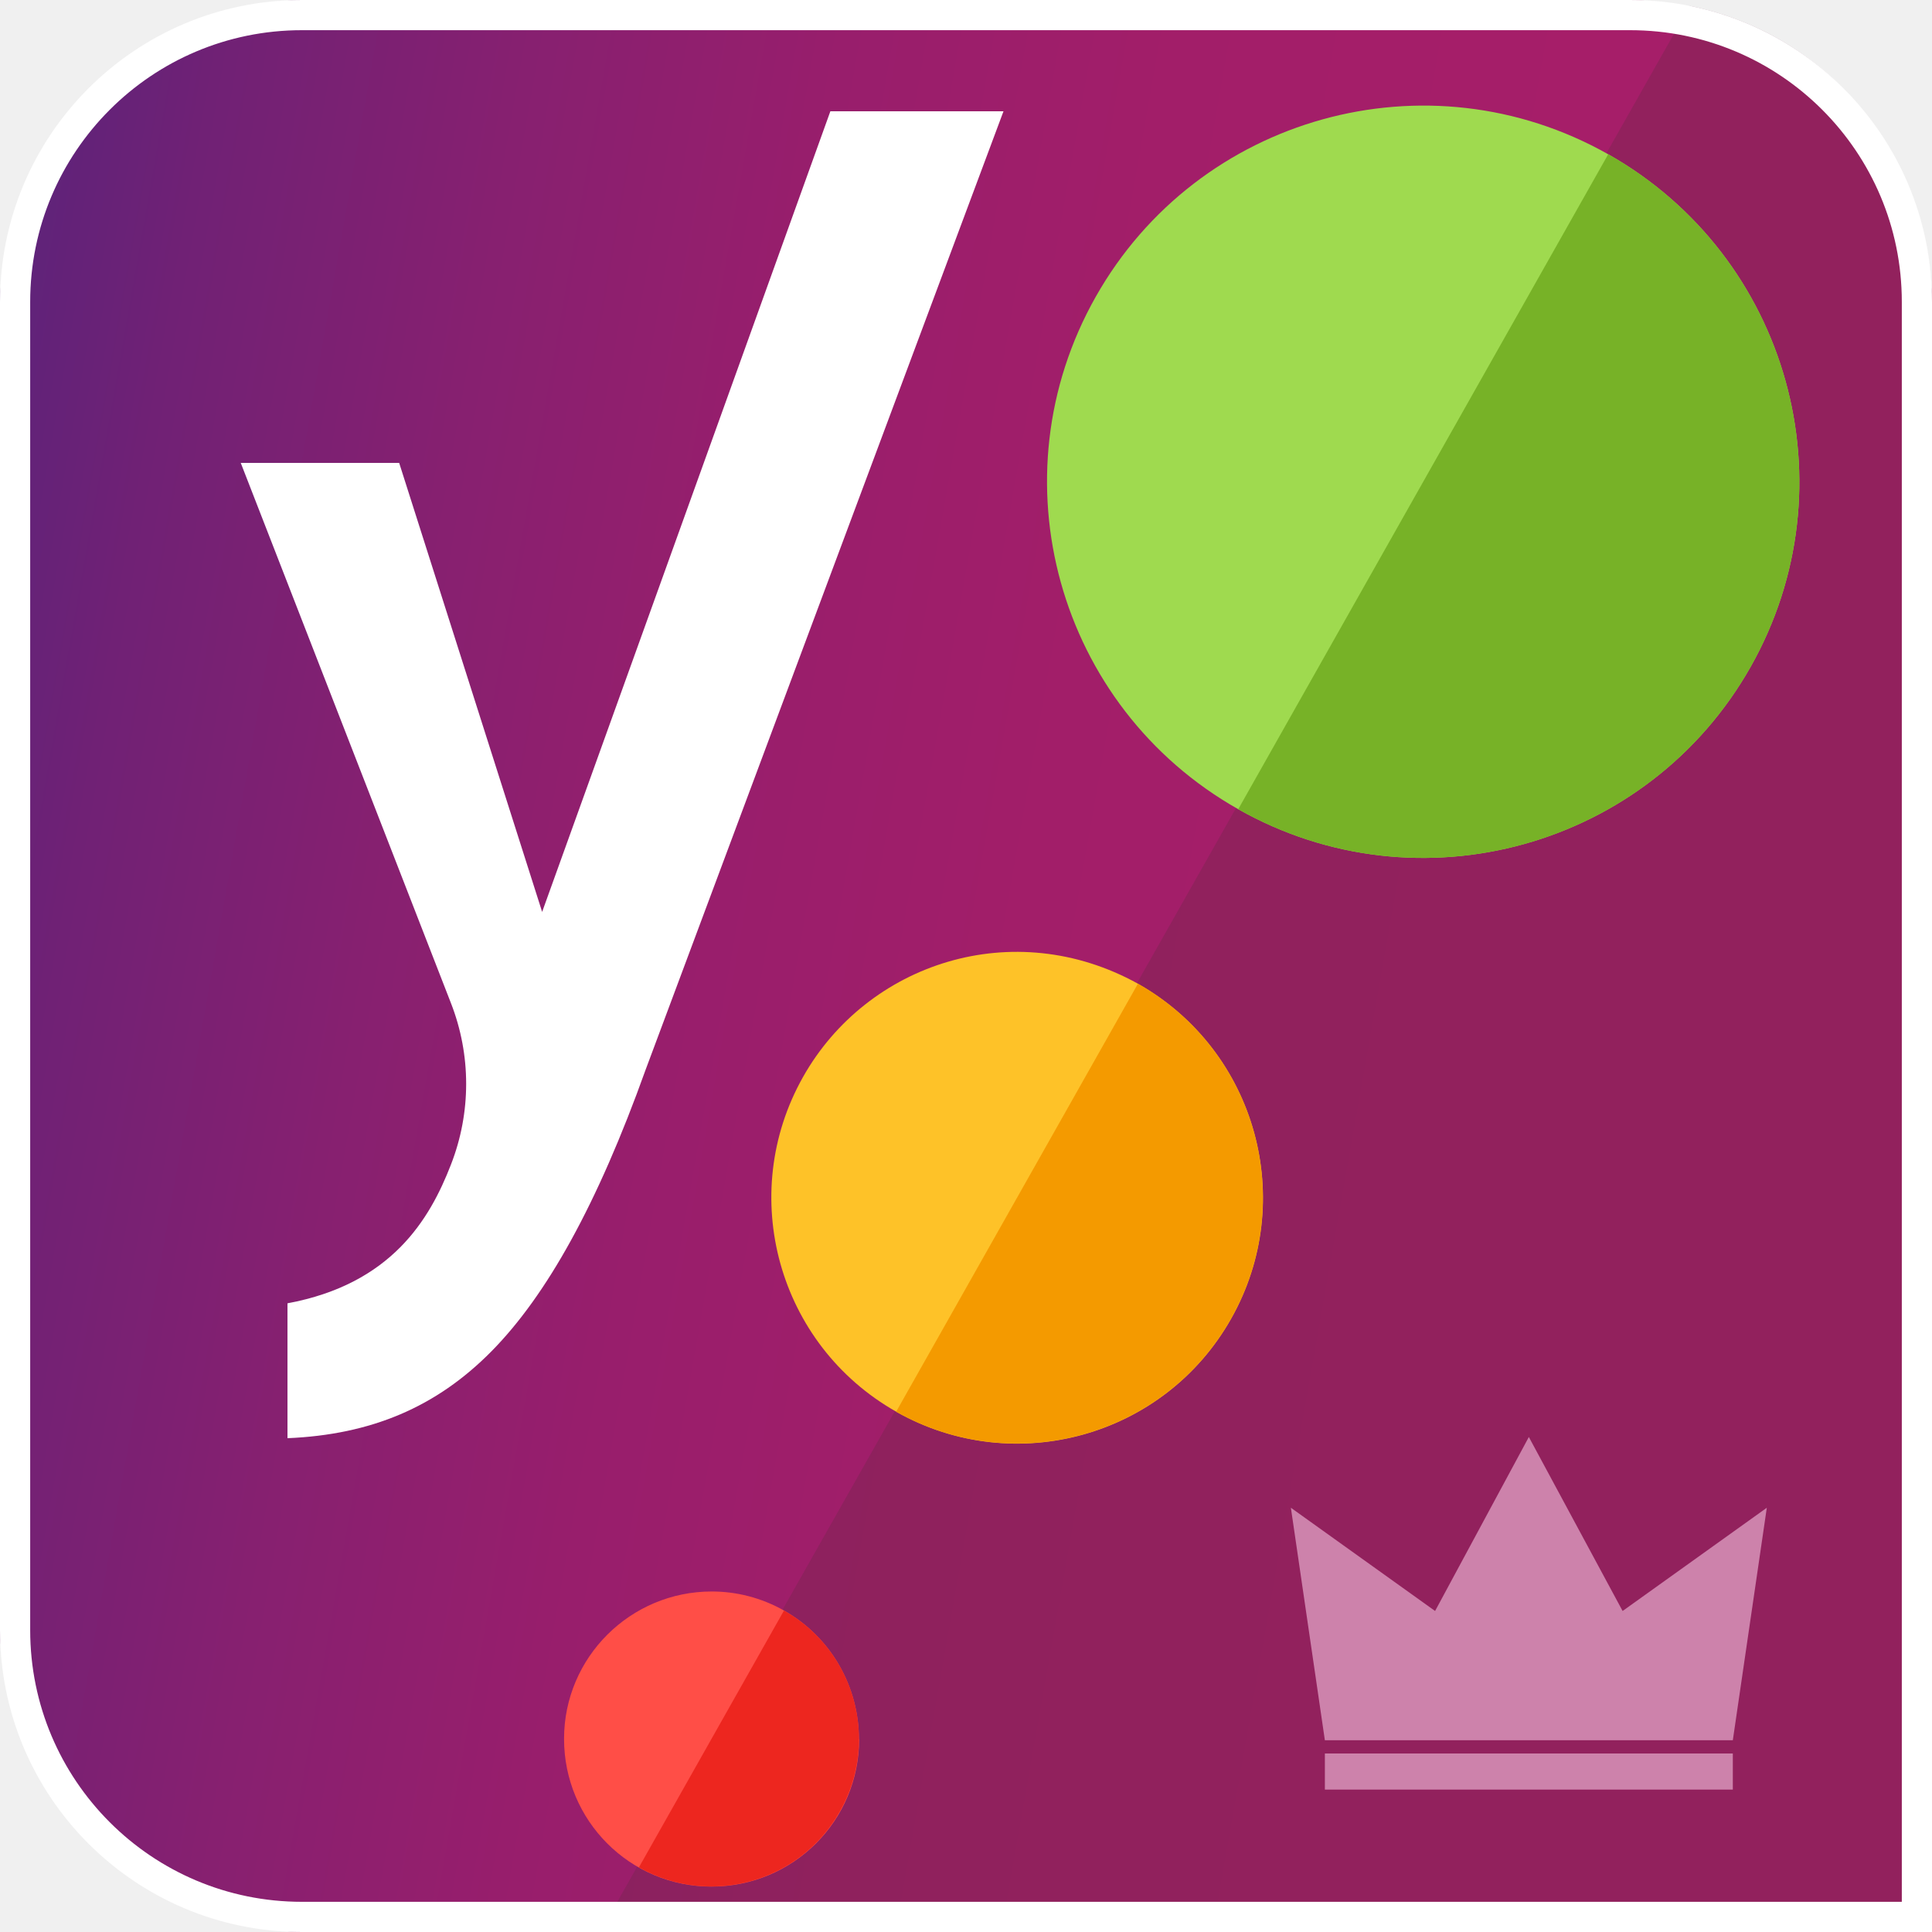
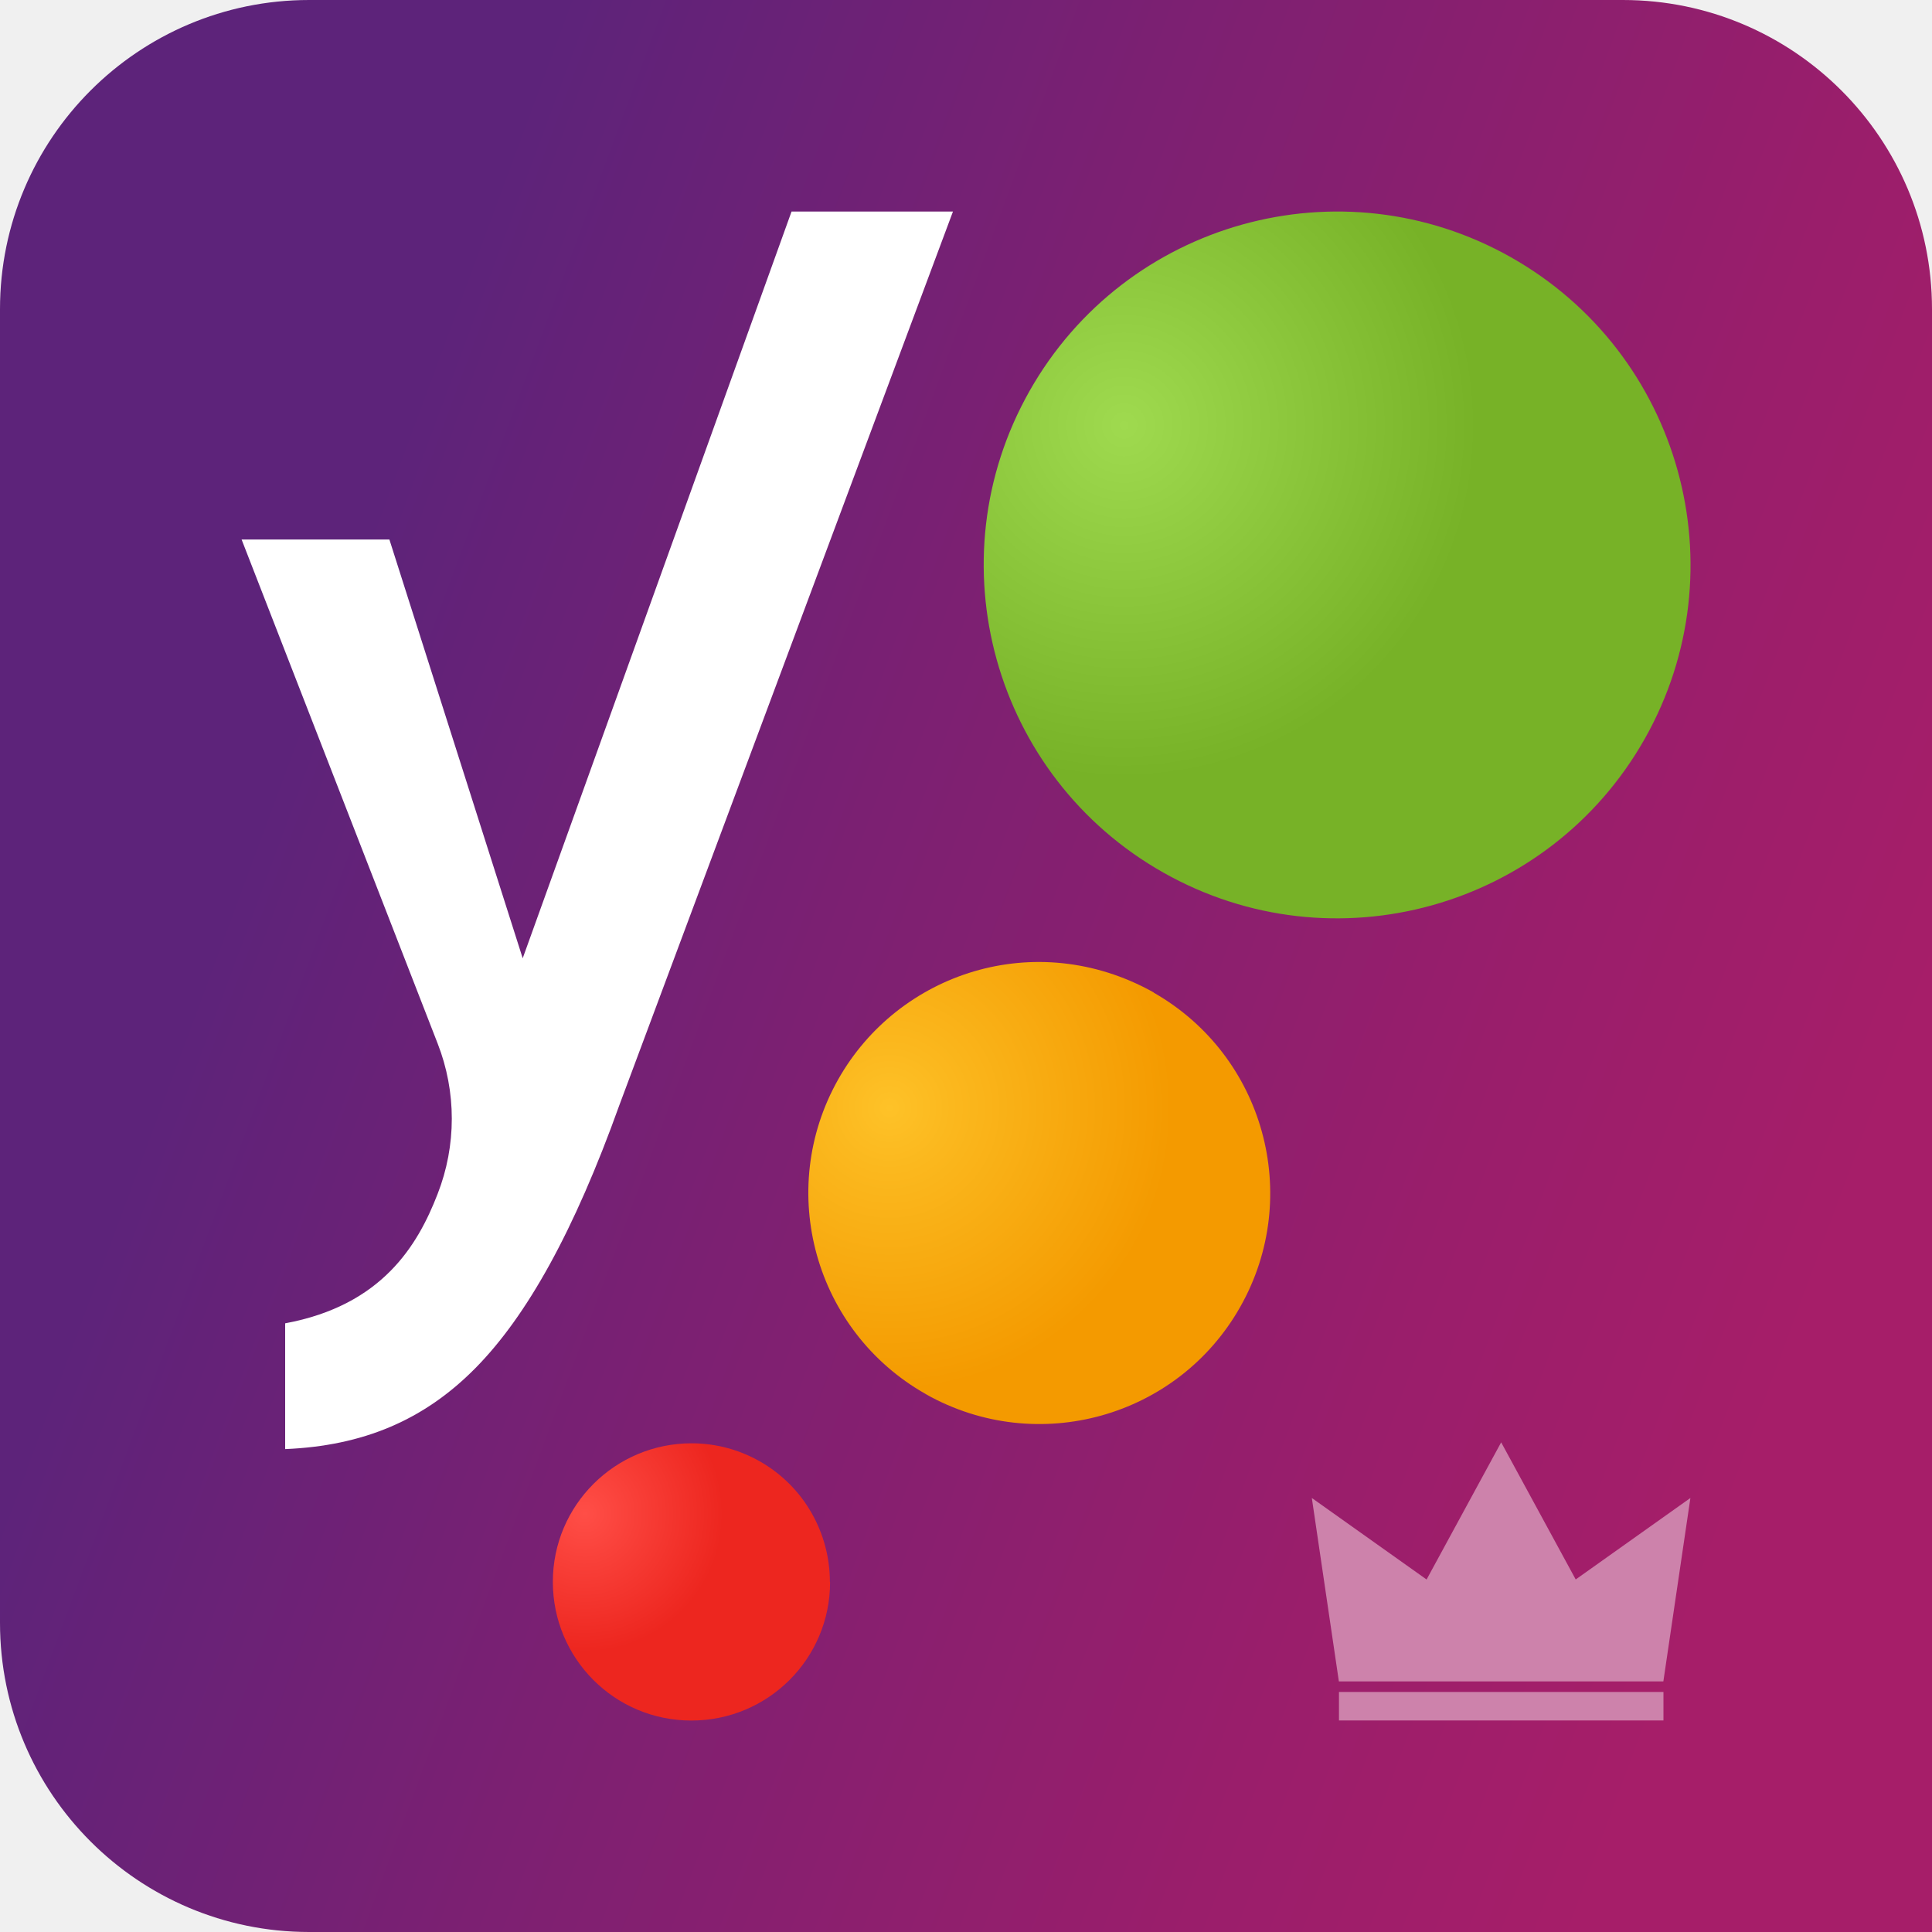
- <svg xmlns="http://www.w3.org/2000/svg" width="64" height="64" viewBox="0 0 64 64" fill="none">
-   <g clip-path="url(#clip0_2032_308)">
-     <path d="M64 64H10.24C4.586 64 0 59.414 0 53.76V10.24C0 4.586 4.586 0 10.24 0H53.76C59.414 0 64 4.586 64 10.24V64Z" fill="url(#paint0_linear_2032_308)" />
-     <path opacity="0.35" d="M56.016 0.125L19.955 63.875H64V10.115C64 5.235 60.586 1.155 56.016 0.128" fill="#6C2548" />
-     <path d="M9.523 43.174V47.642C12.288 47.526 14.451 46.618 16.282 44.762C18.112 42.906 19.789 39.898 21.389 35.43L33.242 3.686H27.507L17.959 30.208L13.223 15.334H7.975L14.938 33.229C15.61 34.95 15.61 36.858 14.938 38.579C14.234 40.397 12.967 42.534 9.523 43.174Z" fill="white" />
-     <path d="M53.274 5.11C47.283 1.728 39.683 3.84 36.298 9.83C32.912 15.821 35.027 23.421 41.018 26.806C47.008 30.192 54.608 28.077 57.994 22.086C61.376 16.096 59.264 8.496 53.274 5.11Z" fill="#9FDA4F" />
-     <path d="M53.274 5.11L41.018 26.806C47.008 30.192 54.608 28.077 57.994 22.086C61.376 16.096 59.264 8.496 53.274 5.11Z" fill="#77B227" />
-     <path d="M37.731 32.608C37.731 32.608 37.719 32.602 37.712 32.595C37.706 32.595 37.703 32.589 37.696 32.586C33.565 30.301 28.727 31.91 26.605 35.67C24.394 39.587 25.776 44.55 29.69 46.765C29.69 46.765 29.696 46.768 29.699 46.771C29.699 46.771 29.706 46.774 29.709 46.778C33.623 48.976 38.576 47.594 40.784 43.683C42.989 39.779 41.623 34.832 37.735 32.611" fill="#FEC228" />
-     <path d="M37.696 32.586L29.686 46.765C33.6 48.976 38.57 47.594 40.781 43.68C42.992 39.763 41.61 34.797 37.696 32.586Z" fill="#F49A00" />
-     <path d="M28.454 57.61C28.454 55.907 27.561 54.253 25.977 53.354C25.219 52.925 24.393 52.72 23.577 52.72C20.886 52.72 18.685 54.899 18.685 57.603C18.685 60.307 20.864 62.496 23.568 62.496C26.272 62.496 28.461 60.317 28.461 57.613" fill="#FF4E47" />
-     <path d="M25.971 53.35L21.165 61.859C23.514 63.187 26.496 62.358 27.821 60.006C29.149 57.657 28.32 54.675 25.968 53.35" fill="#ED261F" />
-     <path d="M57.402 58.086H43.888V59.283H57.402V58.086Z" fill="#CD82AB" />
-     <path d="M53.751 53.366L50.647 47.606V47.61L50.643 47.606L47.539 53.366L42.762 49.946L43.888 57.648H50.647H57.402L58.528 49.946L53.751 53.366Z" fill="#CD82AB" />
-   </g>
-   <path d="M10 0.5H54C59.247 0.5 63.5 4.753 63.5 10V63.5H10C4.753 63.5 0.5 59.247 0.5 54V10C0.5 4.753 4.753 0.5 10 0.5Z" stroke="white" />
+ <svg xmlns="http://www.w3.org/2000/svg" data-name="Layer 1" viewBox="0 0 200 200" role="img" aria-hidden="true" focusable="false">
  <defs>
-     <linearGradient id="paint0_linear_2032_308" x1="-2.912" y1="25.843" x2="68.509" y2="38.438" gradientUnits="userSpaceOnUse">
-       <stop stop-color="#5D237A" />
-       <stop offset="0.08" stop-color="#702175" />
-       <stop offset="0.22" stop-color="#872070" />
-       <stop offset="0.36" stop-color="#981E6C" />
-       <stop offset="0.51" stop-color="#A21E69" />
-       <stop offset="0.7" stop-color="#A61E69" />
+     <linearGradient id="a" x1="-7.73" y1="59.99" x2="218.16" y2="143.88" gradientUnits="userSpaceOnUse">
+       <stop offset=".17" stop-color="#5d237a" />
+       <stop offset=".42" stop-color="#7c2072" />
+       <stop offset=".71" stop-color="#9a1e6b" />
+       <stop offset=".87" stop-color="#a61e69" />
    </linearGradient>
-     <clipPath id="clip0_2032_308">
-       <path d="M0 10C0 4.477 4.477 0 10 0H54C59.523 0 64 4.477 64 10V64H10C4.477 64 0 59.523 0 54V10Z" fill="white" />
-     </clipPath>
+     <radialGradient id="b" cx="116.36" cy="44.04" fx="116.36" fy="44.04" r="36.58" gradientUnits="userSpaceOnUse">
+       <stop offset="0" stop-color="#9fda4f" />
+       <stop offset="1" stop-color="#77b227" />
+     </radialGradient>
+     <radialGradient id="c" cx="92.08" cy="114.68" fx="92.08" fy="114.68" r="29.3" gradientUnits="userSpaceOnUse">
+       <stop offset="0" stop-color="#fec228" />
+       <stop offset=".22" stop-color="#fbb81e" />
+       <stop offset="1" stop-color="#f49a00" />
+     </radialGradient>
+     <radialGradient id="d" cx="60.52" cy="156.68" fx="60.52" fy="156.68" r="14.35" gradientUnits="userSpaceOnUse">
+       <stop offset="0" stop-color="#ff4e47" />
+       <stop offset="1" stop-color="#ed261f" />
+     </radialGradient>
  </defs>
+   <path d="M200 200H32c-17.67 0-32-14.33-32-32V32C0 14.33 14.33 0 32 0h136c17.67 0 32 14.33 32 32v168z" fill="url(#a)" />
+   <path d="M156.41 26.63c-17.59-9.93-39.9-3.73-49.84 13.86-9.94 17.59-3.73 39.9 13.86 49.84 17.59 9.94 39.9 3.73 49.84-13.86 9.93-17.59 3.73-39.9-13.86-49.84" fill="url(#b)" />
+   <path d="M119.44 102.75s-.04-.02-.06-.04c-.02 0-.03-.02-.05-.03-12.13-6.71-26.33-1.98-32.56 9.06-6.49 11.5-2.43 26.07 9.06 32.57s.02 0 .03.02c0 0 .02 0 .03.02 11.49 6.45 26.03 2.4 32.51-9.08 6.47-11.46 2.46-25.98-8.95-32.5" fill="url(#c)" />
+   <path d="M85.91 163.76c0-5-2.62-9.85-7.27-12.49a14.278 14.278 0 0 0-7.05-1.86c-7.9 0-14.36 6.4-14.36 14.34s6.4 14.36 14.34 14.36 14.36-6.4 14.36-14.34" fill="url(#d)" />
+   <path d="M29.52 136.99v13.02c8.06-.34 14.36-2.98 19.7-8.39s10.22-14.18 14.89-27.2L98.65 21.9H81.94L54.11 99.2l-13.8-43.35h-15.3l20.29 52.16a21.402 21.402 0 0 1 0 15.59c-2.05 5.3-5.74 11.53-15.78 13.39z" fill="#fff" />
+   <path d="M172.2 175.15h-33.59v2.95h33.59v-2.95zm-9.08-11.64l-7.72-14.2-7.72 14.2-11.88-8.44 2.8 18.99h33.59l2.8-18.99-11.88 8.44z" fill="#cd82ab" />
</svg>
